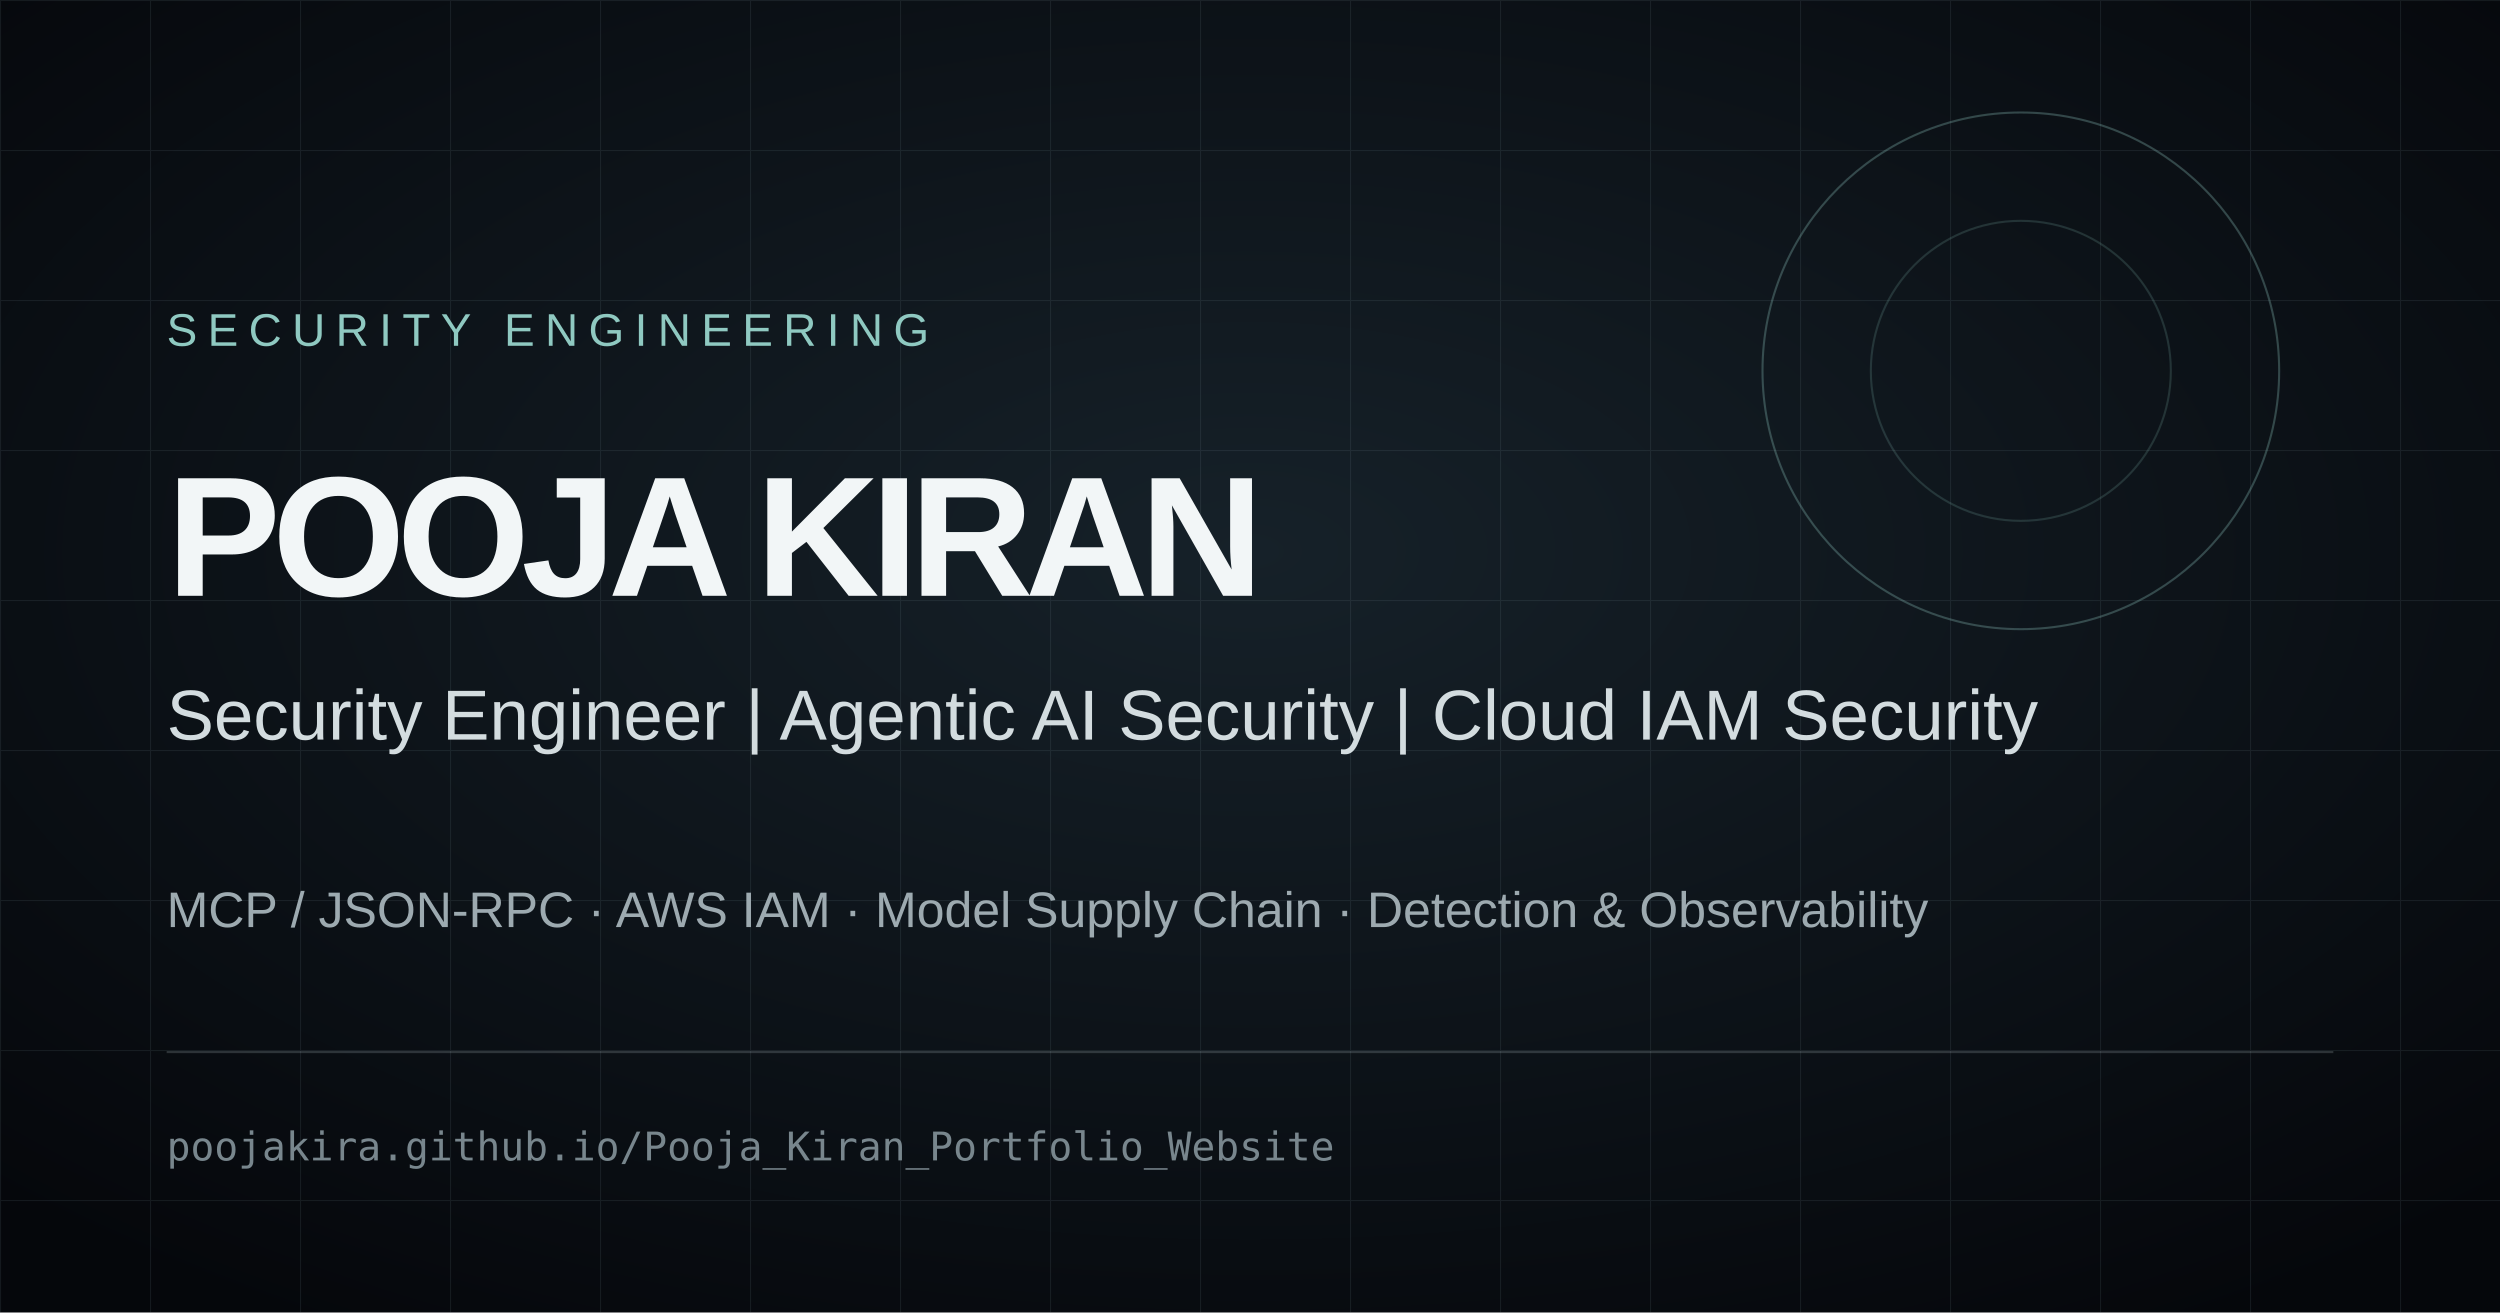
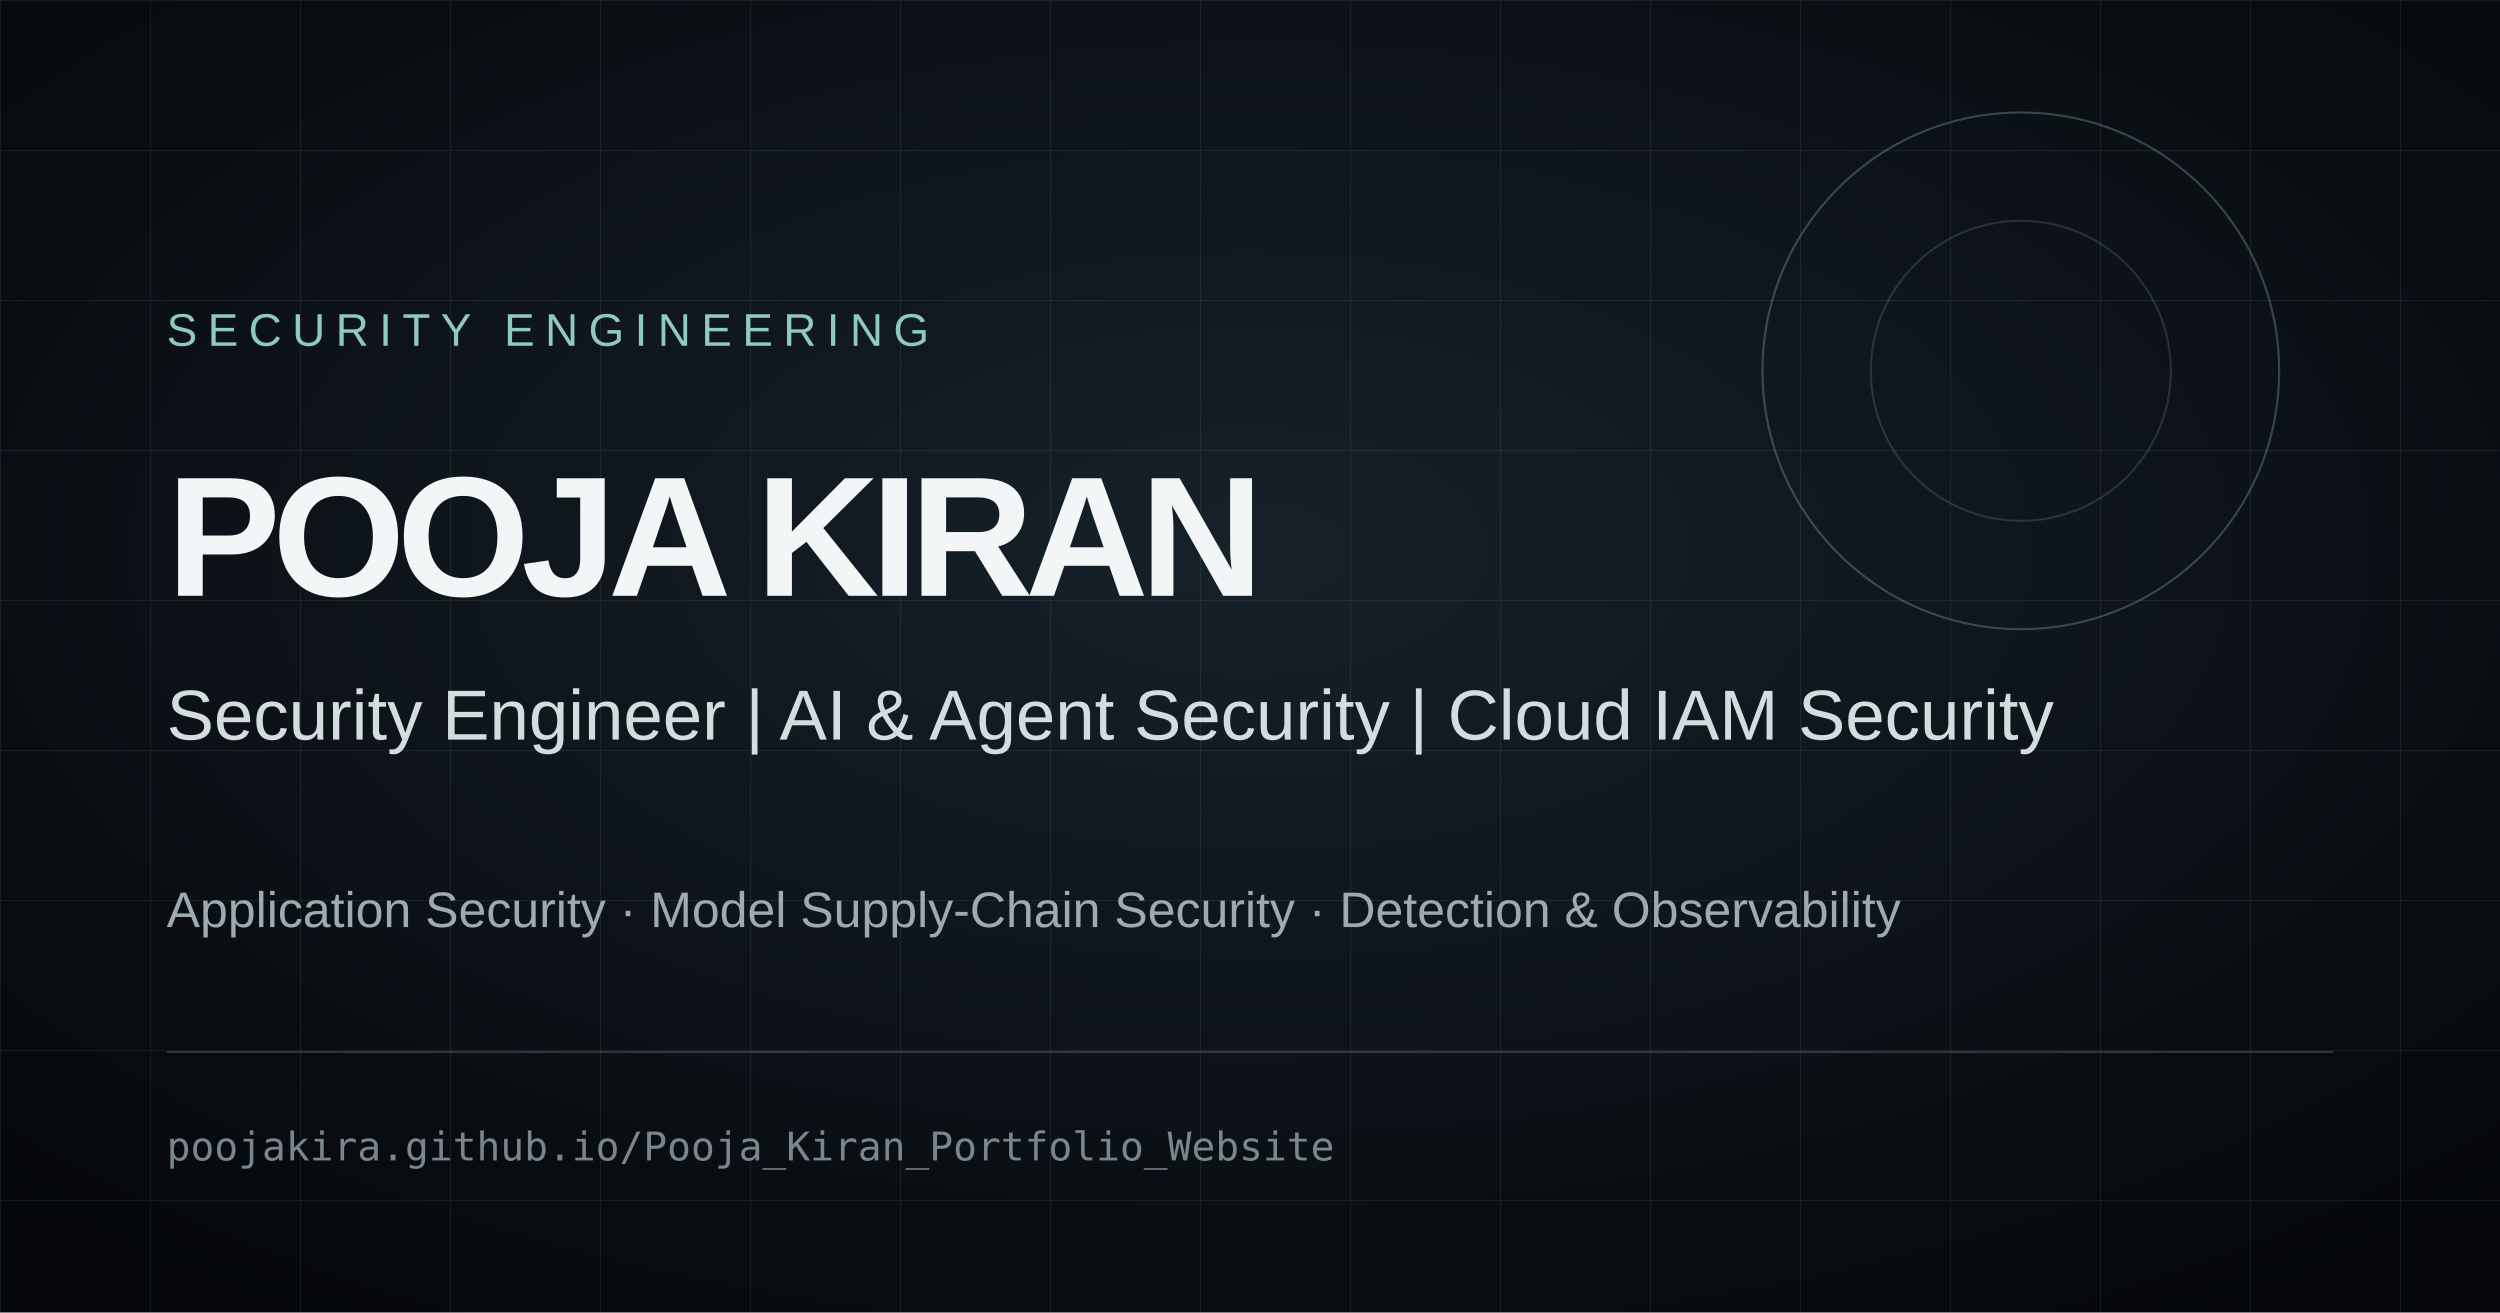
<svg xmlns="http://www.w3.org/2000/svg" width="1200" height="630" viewBox="0 0 1200 630">
  <defs>
    <radialGradient id="g" cx="50%" cy="42%" r="70%">
      <stop offset="0" stop-color="#162129" />
      <stop offset="1" stop-color="#05070b" />
    </radialGradient>
    <pattern id="grid" width="72" height="72" patternUnits="userSpaceOnUse">
      <path d="M72 0H0V72" fill="none" stroke="#89a0a8" stroke-opacity=".12" />
    </pattern>
  </defs>
  <rect width="1200" height="630" fill="url(#g)" />
  <rect width="1200" height="630" fill="url(#grid)" />
  <circle cx="970" cy="178" r="124" fill="none" stroke="#8fc9c1" stroke-opacity=".3" />
  <circle cx="970" cy="178" r="72" fill="none" stroke="#8fc9c1" stroke-opacity=".18" />
  <text x="80" y="166" fill="#8fc9c1" font-family="Arial,sans-serif" font-size="22" letter-spacing="5">SECURITY ENGINEERING</text>
  <text x="80" y="286" fill="#f2f6f7" font-family="Arial,sans-serif" font-size="82" font-weight="700" letter-spacing="-4">POOJA KIRAN</text>
-   <text x="80" y="355" fill="#d3dcdf" font-family="Arial,sans-serif" font-size="34">Security Engineer | Agentic AI Security | Cloud IAM Security</text>
-   <text x="80" y="445" fill="#9daab0" font-family="Arial,sans-serif" font-size="24">MCP / JSON-RPC · AWS IAM · Model Supply Chain · Detection &amp; Observability</text>
+   <text x="80" y="355" fill="#d3dcdf" font-family="Arial,sans-serif" font-size="34">Security Engineer | AI &amp; Agent Security | Cloud IAM Security</text>
+   <text x="80" y="445" fill="#9daab0" font-family="Arial,sans-serif" font-size="24">Application Security · Model Supply-Chain Security · Detection &amp; Observability</text>
  <line x1="80" y1="505" x2="1120" y2="505" stroke="#d6e5ea" stroke-opacity=".18" />
  <text x="80" y="557" fill="#78868d" font-family="monospace" font-size="19">poojakira.github.io/Pooja_Kiran_Portfolio_Website</text>
</svg>
